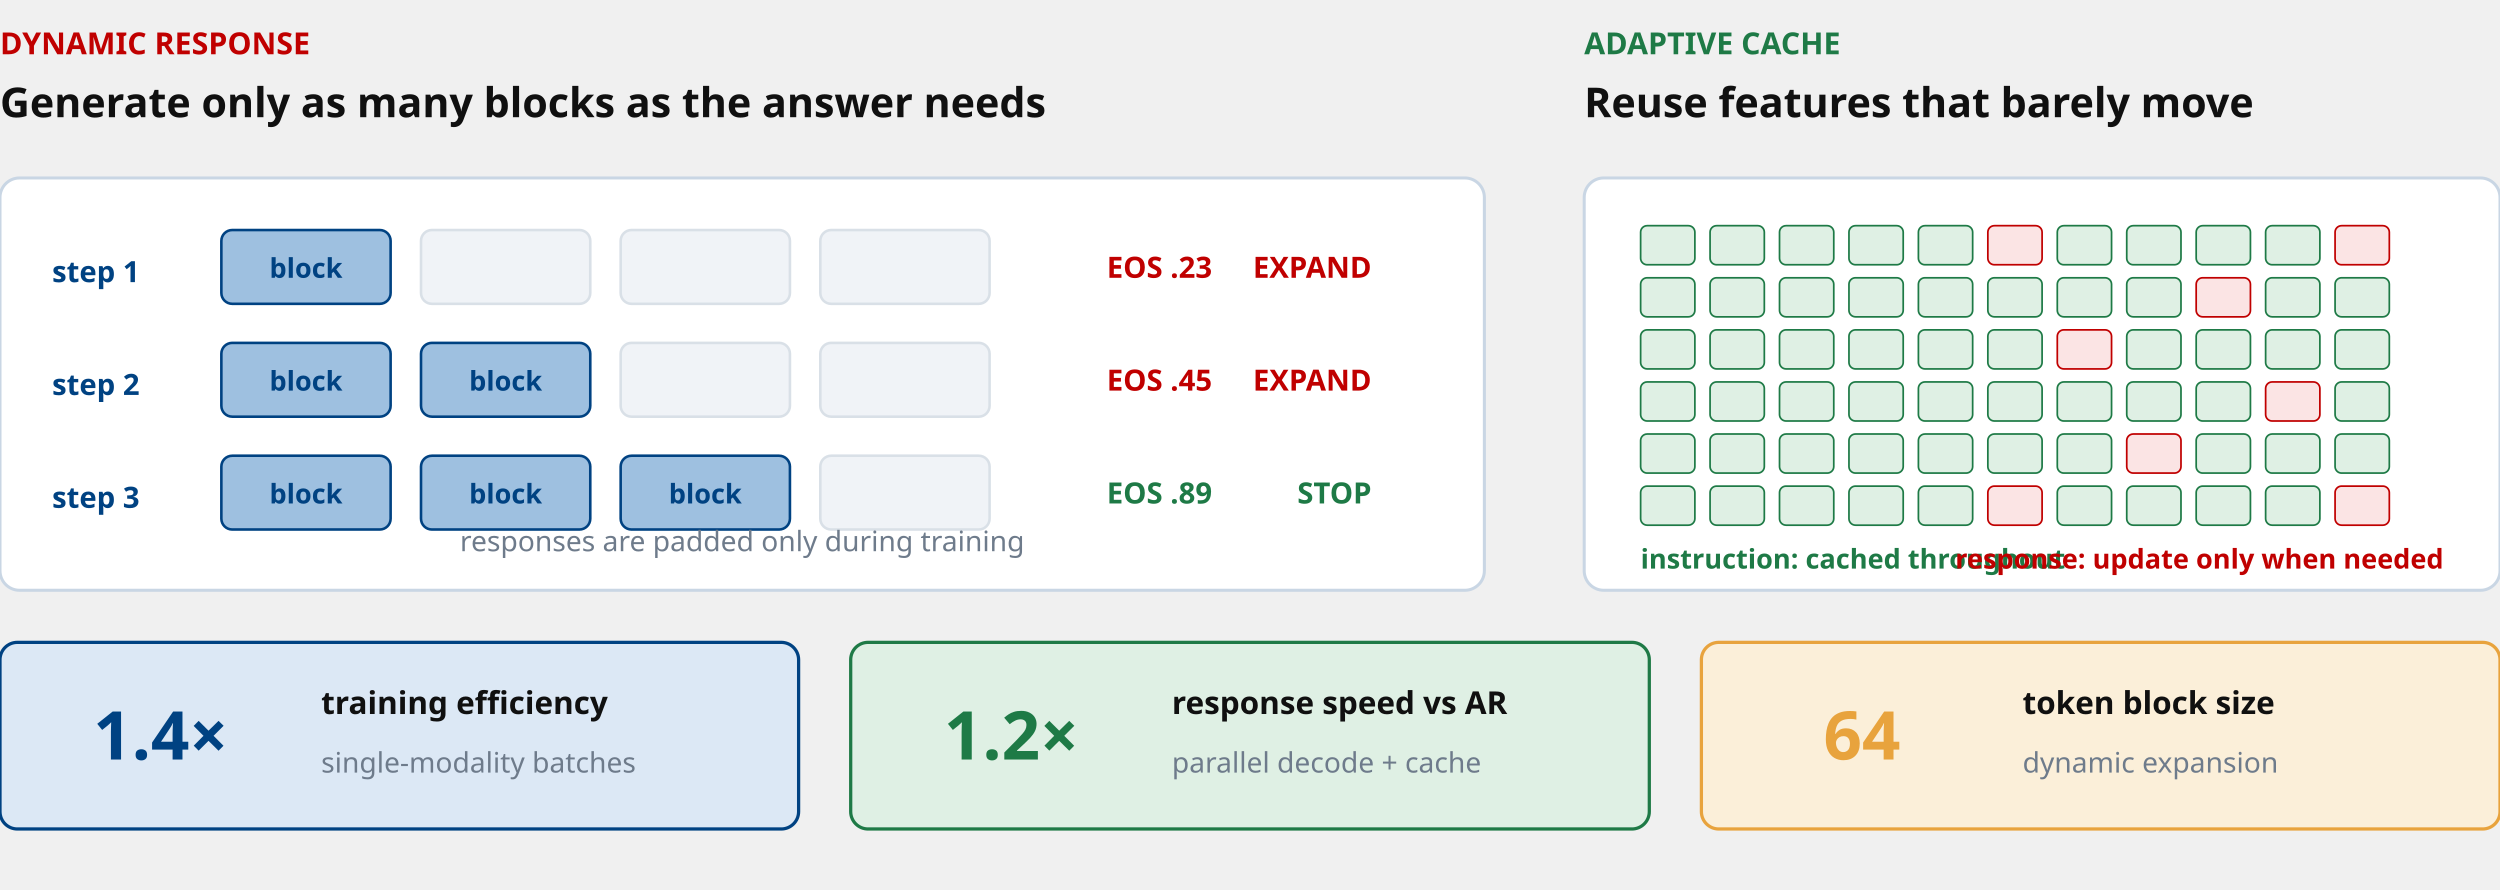
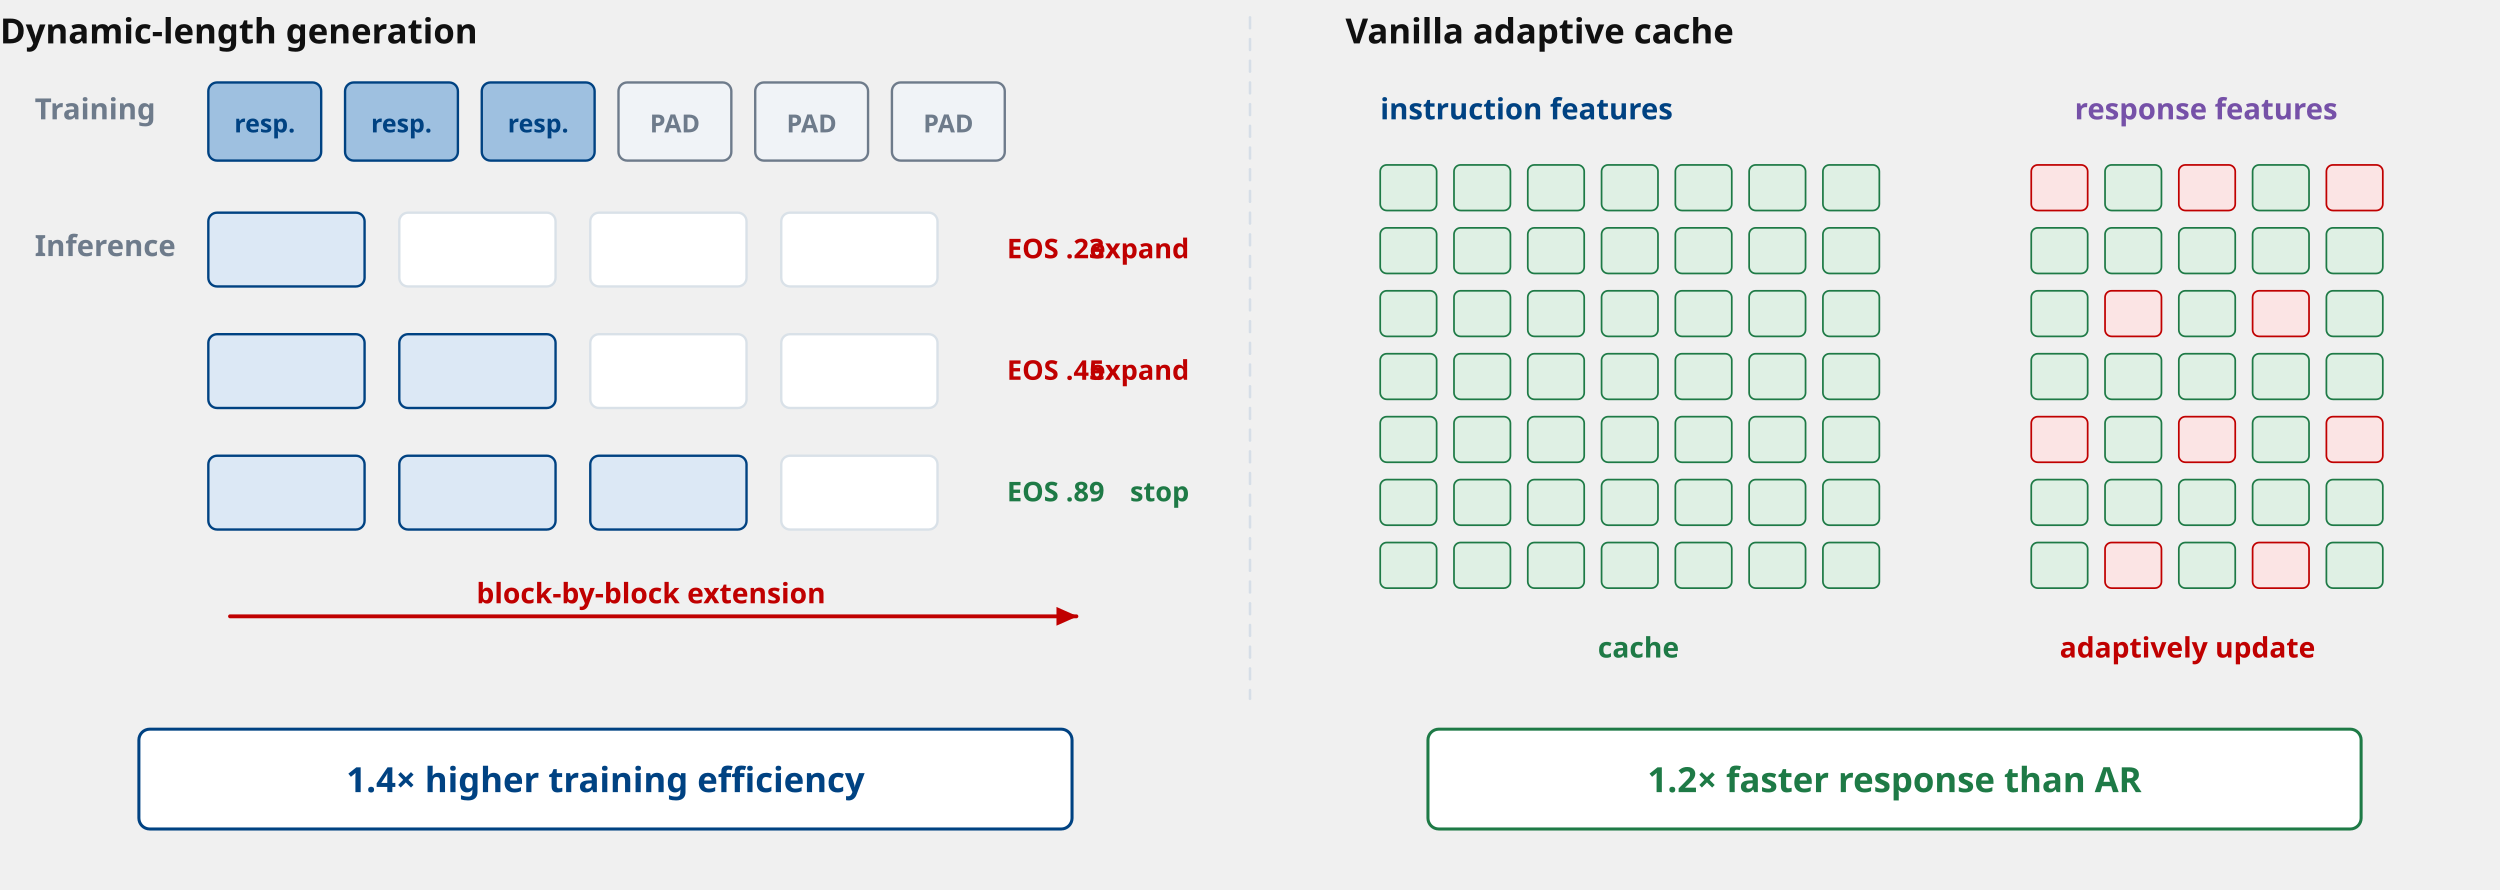
<svg xmlns="http://www.w3.org/2000/svg" width="1152" height="410" viewBox="0 0 1152 410">
-   <text x="0" y="25" font-family="Calibri" font-size="14" font-weight="bold" fill="#C00000" text-anchor="start" xml:space="preserve">DYNAMIC RESPONSE</text>
-   <text x="0" y="54" font-family="Calibri" font-size="19" font-weight="bold" fill="#101010" text-anchor="start" xml:space="preserve">Generate only as many blocks as the answer needs</text>
-   <rect x="0" y="82" width="684" height="190" rx="9" ry="9" fill="#FFFFFF" stroke="#C9D6E4" stroke-width="1.4" />
-   <text x="24" y="130" font-family="Calibri" font-size="13.5" font-weight="bold" fill="#004282" text-anchor="start" xml:space="preserve">step 1</text>
-   <rect x="102" y="106" width="78" height="34" rx="5" ry="5" fill="#9EC0E0" stroke="#004282" stroke-width="1.2" />
-   <text x="141" y="128" font-family="Calibri" font-size="12.5" font-weight="bold" fill="#004282" text-anchor="middle" xml:space="preserve">block</text>
-   <rect x="194" y="106" width="78" height="34" rx="5" ry="5" fill="#F0F3F7" stroke="#D9E0E7" stroke-width="1.2" />
-   <rect x="286" y="106" width="78" height="34" rx="5" ry="5" fill="#F0F3F7" stroke="#D9E0E7" stroke-width="1.2" />
-   <rect x="378" y="106" width="78" height="34" rx="5" ry="5" fill="#F0F3F7" stroke="#D9E0E7" stroke-width="1.2" />
-   <text x="510" y="128" font-family="Calibri" font-size="13.5" font-weight="bold" fill="#C00000" text-anchor="start" xml:space="preserve">EOS .23</text>
-   <text x="632" y="128" font-family="Calibri" font-size="13.5" font-weight="bold" fill="#C00000" text-anchor="end" xml:space="preserve">EXPAND</text>
-   <text x="24" y="182" font-family="Calibri" font-size="13.5" font-weight="bold" fill="#004282" text-anchor="start" xml:space="preserve">step 2</text>
-   <rect x="102" y="158" width="78" height="34" rx="5" ry="5" fill="#9EC0E0" stroke="#004282" stroke-width="1.2" />
-   <text x="141" y="180" font-family="Calibri" font-size="12.5" font-weight="bold" fill="#004282" text-anchor="middle" xml:space="preserve">block</text>
-   <rect x="194" y="158" width="78" height="34" rx="5" ry="5" fill="#9EC0E0" stroke="#004282" stroke-width="1.2" />
-   <text x="233" y="180" font-family="Calibri" font-size="12.5" font-weight="bold" fill="#004282" text-anchor="middle" xml:space="preserve">block</text>
-   <rect x="286" y="158" width="78" height="34" rx="5" ry="5" fill="#F0F3F7" stroke="#D9E0E7" stroke-width="1.2" />
-   <rect x="378" y="158" width="78" height="34" rx="5" ry="5" fill="#F0F3F7" stroke="#D9E0E7" stroke-width="1.2" />
-   <text x="510" y="180" font-family="Calibri" font-size="13.5" font-weight="bold" fill="#C00000" text-anchor="start" xml:space="preserve">EOS .45</text>
-   <text x="632" y="180" font-family="Calibri" font-size="13.5" font-weight="bold" fill="#C00000" text-anchor="end" xml:space="preserve">EXPAND</text>
-   <text x="24" y="234" font-family="Calibri" font-size="13.5" font-weight="bold" fill="#004282" text-anchor="start" xml:space="preserve">step 3</text>
-   <rect x="102" y="210" width="78" height="34" rx="5" ry="5" fill="#9EC0E0" stroke="#004282" stroke-width="1.2" />
-   <text x="141" y="232" font-family="Calibri" font-size="12.5" font-weight="bold" fill="#004282" text-anchor="middle" xml:space="preserve">block</text>
-   <rect x="194" y="210" width="78" height="34" rx="5" ry="5" fill="#9EC0E0" stroke="#004282" stroke-width="1.2" />
-   <text x="233" y="232" font-family="Calibri" font-size="12.5" font-weight="bold" fill="#004282" text-anchor="middle" xml:space="preserve">block</text>
-   <rect x="286" y="210" width="78" height="34" rx="5" ry="5" fill="#9EC0E0" stroke="#004282" stroke-width="1.2" />
-   <text x="325" y="232" font-family="Calibri" font-size="12.5" font-weight="bold" fill="#004282" text-anchor="middle" xml:space="preserve">block</text>
-   <rect x="378" y="210" width="78" height="34" rx="5" ry="5" fill="#F0F3F7" stroke="#D9E0E7" stroke-width="1.2" />
-   <text x="510" y="232" font-family="Calibri" font-size="13.5" font-weight="bold" fill="#1E7A46" text-anchor="start" xml:space="preserve">EOS .89</text>
-   <text x="632" y="232" font-family="Calibri" font-size="13.5" font-weight="bold" fill="#1E7A46" text-anchor="end" xml:space="preserve">STOP</text>
-   <text x="342" y="254" font-family="Calibri" font-size="13" fill="#6E7B8B" text-anchor="middle" xml:space="preserve">responses are padded only during training</text>
-   <text x="730" y="25" font-family="Calibri" font-size="14" font-weight="bold" fill="#1E7A46" text-anchor="start" xml:space="preserve">ADAPTIVE CACHE</text>
-   <text x="730" y="54" font-family="Calibri" font-size="19" font-weight="bold" fill="#101010" text-anchor="start" xml:space="preserve">Reuse features that barely move</text>
-   <rect x="730" y="82" width="422" height="190" rx="9" ry="9" fill="#FFFFFF" stroke="#C9D6E4" stroke-width="1.4" />
-   <rect x="756" y="104" width="25" height="18" rx="3" ry="3" fill="#DFF0E4" stroke="#1E7A46" stroke-width="0.8" />
-   <rect x="788" y="104" width="25" height="18" rx="3" ry="3" fill="#DFF0E4" stroke="#1E7A46" stroke-width="0.8" />
-   <rect x="820" y="104" width="25" height="18" rx="3" ry="3" fill="#DFF0E4" stroke="#1E7A46" stroke-width="0.8" />
-   <rect x="852" y="104" width="25" height="18" rx="3" ry="3" fill="#DFF0E4" stroke="#1E7A46" stroke-width="0.8" />
-   <rect x="884" y="104" width="25" height="18" rx="3" ry="3" fill="#DFF0E4" stroke="#1E7A46" stroke-width="0.8" />
-   <rect x="916" y="104" width="25" height="18" rx="3" ry="3" fill="#FBE4E4" stroke="#C00000" stroke-width="0.8" />
-   <rect x="948" y="104" width="25" height="18" rx="3" ry="3" fill="#DFF0E4" stroke="#1E7A46" stroke-width="0.8" />
-   <rect x="980" y="104" width="25" height="18" rx="3" ry="3" fill="#DFF0E4" stroke="#1E7A46" stroke-width="0.8" />
-   <rect x="1012" y="104" width="25" height="18" rx="3" ry="3" fill="#DFF0E4" stroke="#1E7A46" stroke-width="0.8" />
-   <rect x="1044" y="104" width="25" height="18" rx="3" ry="3" fill="#DFF0E4" stroke="#1E7A46" stroke-width="0.8" />
-   <rect x="1076" y="104" width="25" height="18" rx="3" ry="3" fill="#FBE4E4" stroke="#C00000" stroke-width="0.8" />
-   <rect x="756" y="128" width="25" height="18" rx="3" ry="3" fill="#DFF0E4" stroke="#1E7A46" stroke-width="0.8" />
-   <rect x="788" y="128" width="25" height="18" rx="3" ry="3" fill="#DFF0E4" stroke="#1E7A46" stroke-width="0.8" />
-   <rect x="820" y="128" width="25" height="18" rx="3" ry="3" fill="#DFF0E4" stroke="#1E7A46" stroke-width="0.8" />
-   <rect x="852" y="128" width="25" height="18" rx="3" ry="3" fill="#DFF0E4" stroke="#1E7A46" stroke-width="0.8" />
-   <rect x="884" y="128" width="25" height="18" rx="3" ry="3" fill="#DFF0E4" stroke="#1E7A46" stroke-width="0.8" />
-   <rect x="916" y="128" width="25" height="18" rx="3" ry="3" fill="#DFF0E4" stroke="#1E7A46" stroke-width="0.8" />
-   <rect x="948" y="128" width="25" height="18" rx="3" ry="3" fill="#DFF0E4" stroke="#1E7A46" stroke-width="0.8" />
-   <rect x="980" y="128" width="25" height="18" rx="3" ry="3" fill="#DFF0E4" stroke="#1E7A46" stroke-width="0.8" />
-   <rect x="1012" y="128" width="25" height="18" rx="3" ry="3" fill="#FBE4E4" stroke="#C00000" stroke-width="0.8" />
-   <rect x="1044" y="128" width="25" height="18" rx="3" ry="3" fill="#DFF0E4" stroke="#1E7A46" stroke-width="0.8" />
-   <rect x="1076" y="128" width="25" height="18" rx="3" ry="3" fill="#DFF0E4" stroke="#1E7A46" stroke-width="0.8" />
-   <rect x="756" y="152" width="25" height="18" rx="3" ry="3" fill="#DFF0E4" stroke="#1E7A46" stroke-width="0.8" />
-   <rect x="788" y="152" width="25" height="18" rx="3" ry="3" fill="#DFF0E4" stroke="#1E7A46" stroke-width="0.8" />
-   <rect x="820" y="152" width="25" height="18" rx="3" ry="3" fill="#DFF0E4" stroke="#1E7A46" stroke-width="0.8" />
-   <rect x="852" y="152" width="25" height="18" rx="3" ry="3" fill="#DFF0E4" stroke="#1E7A46" stroke-width="0.8" />
-   <rect x="884" y="152" width="25" height="18" rx="3" ry="3" fill="#DFF0E4" stroke="#1E7A46" stroke-width="0.8" />
-   <rect x="916" y="152" width="25" height="18" rx="3" ry="3" fill="#DFF0E4" stroke="#1E7A46" stroke-width="0.8" />
-   <rect x="948" y="152" width="25" height="18" rx="3" ry="3" fill="#FBE4E4" stroke="#C00000" stroke-width="0.8" />
-   <rect x="980" y="152" width="25" height="18" rx="3" ry="3" fill="#DFF0E4" stroke="#1E7A46" stroke-width="0.8" />
-   <rect x="1012" y="152" width="25" height="18" rx="3" ry="3" fill="#DFF0E4" stroke="#1E7A46" stroke-width="0.8" />
-   <rect x="1044" y="152" width="25" height="18" rx="3" ry="3" fill="#DFF0E4" stroke="#1E7A46" stroke-width="0.8" />
-   <rect x="1076" y="152" width="25" height="18" rx="3" ry="3" fill="#DFF0E4" stroke="#1E7A46" stroke-width="0.8" />
-   <rect x="756" y="176" width="25" height="18" rx="3" ry="3" fill="#DFF0E4" stroke="#1E7A46" stroke-width="0.8" />
-   <rect x="788" y="176" width="25" height="18" rx="3" ry="3" fill="#DFF0E4" stroke="#1E7A46" stroke-width="0.8" />
-   <rect x="820" y="176" width="25" height="18" rx="3" ry="3" fill="#DFF0E4" stroke="#1E7A46" stroke-width="0.8" />
-   <rect x="852" y="176" width="25" height="18" rx="3" ry="3" fill="#DFF0E4" stroke="#1E7A46" stroke-width="0.8" />
-   <rect x="884" y="176" width="25" height="18" rx="3" ry="3" fill="#DFF0E4" stroke="#1E7A46" stroke-width="0.8" />
-   <rect x="916" y="176" width="25" height="18" rx="3" ry="3" fill="#DFF0E4" stroke="#1E7A46" stroke-width="0.8" />
-   <rect x="948" y="176" width="25" height="18" rx="3" ry="3" fill="#DFF0E4" stroke="#1E7A46" stroke-width="0.8" />
-   <rect x="980" y="176" width="25" height="18" rx="3" ry="3" fill="#DFF0E4" stroke="#1E7A46" stroke-width="0.8" />
-   <rect x="1012" y="176" width="25" height="18" rx="3" ry="3" fill="#DFF0E4" stroke="#1E7A46" stroke-width="0.8" />
-   <rect x="1044" y="176" width="25" height="18" rx="3" ry="3" fill="#FBE4E4" stroke="#C00000" stroke-width="0.8" />
-   <rect x="1076" y="176" width="25" height="18" rx="3" ry="3" fill="#DFF0E4" stroke="#1E7A46" stroke-width="0.8" />
-   <rect x="756" y="200" width="25" height="18" rx="3" ry="3" fill="#DFF0E4" stroke="#1E7A46" stroke-width="0.8" />
-   <rect x="788" y="200" width="25" height="18" rx="3" ry="3" fill="#DFF0E4" stroke="#1E7A46" stroke-width="0.8" />
-   <rect x="820" y="200" width="25" height="18" rx="3" ry="3" fill="#DFF0E4" stroke="#1E7A46" stroke-width="0.8" />
-   <rect x="852" y="200" width="25" height="18" rx="3" ry="3" fill="#DFF0E4" stroke="#1E7A46" stroke-width="0.8" />
-   <rect x="884" y="200" width="25" height="18" rx="3" ry="3" fill="#DFF0E4" stroke="#1E7A46" stroke-width="0.8" />
-   <rect x="916" y="200" width="25" height="18" rx="3" ry="3" fill="#DFF0E4" stroke="#1E7A46" stroke-width="0.8" />
-   <rect x="948" y="200" width="25" height="18" rx="3" ry="3" fill="#DFF0E4" stroke="#1E7A46" stroke-width="0.8" />
-   <rect x="980" y="200" width="25" height="18" rx="3" ry="3" fill="#FBE4E4" stroke="#C00000" stroke-width="0.8" />
-   <rect x="1012" y="200" width="25" height="18" rx="3" ry="3" fill="#DFF0E4" stroke="#1E7A46" stroke-width="0.8" />
-   <rect x="1044" y="200" width="25" height="18" rx="3" ry="3" fill="#DFF0E4" stroke="#1E7A46" stroke-width="0.8" />
-   <rect x="1076" y="200" width="25" height="18" rx="3" ry="3" fill="#DFF0E4" stroke="#1E7A46" stroke-width="0.8" />
-   <rect x="756" y="224" width="25" height="18" rx="3" ry="3" fill="#DFF0E4" stroke="#1E7A46" stroke-width="0.8" />
-   <rect x="788" y="224" width="25" height="18" rx="3" ry="3" fill="#DFF0E4" stroke="#1E7A46" stroke-width="0.8" />
-   <rect x="820" y="224" width="25" height="18" rx="3" ry="3" fill="#DFF0E4" stroke="#1E7A46" stroke-width="0.8" />
-   <rect x="852" y="224" width="25" height="18" rx="3" ry="3" fill="#DFF0E4" stroke="#1E7A46" stroke-width="0.8" />
-   <rect x="884" y="224" width="25" height="18" rx="3" ry="3" fill="#DFF0E4" stroke="#1E7A46" stroke-width="0.8" />
-   <rect x="916" y="224" width="25" height="18" rx="3" ry="3" fill="#FBE4E4" stroke="#C00000" stroke-width="0.8" />
-   <rect x="948" y="224" width="25" height="18" rx="3" ry="3" fill="#DFF0E4" stroke="#1E7A46" stroke-width="0.8" />
-   <rect x="980" y="224" width="25" height="18" rx="3" ry="3" fill="#DFF0E4" stroke="#1E7A46" stroke-width="0.8" />
-   <rect x="1012" y="224" width="25" height="18" rx="3" ry="3" fill="#DFF0E4" stroke="#1E7A46" stroke-width="0.8" />
-   <rect x="1044" y="224" width="25" height="18" rx="3" ry="3" fill="#DFF0E4" stroke="#1E7A46" stroke-width="0.8" />
-   <rect x="1076" y="224" width="25" height="18" rx="3" ry="3" fill="#FBE4E4" stroke="#C00000" stroke-width="0.8" />
-   <text x="756" y="262" font-family="Calibri" font-size="12.5" font-weight="bold" fill="#1E7A46" text-anchor="start" xml:space="preserve">instruction: cached throughout</text>
-   <text x="1126" y="262" font-family="Calibri" font-size="12.5" font-weight="bold" fill="#C00000" text-anchor="end" xml:space="preserve">response: update only when needed</text>
-   <rect x="0" y="296" width="368" height="86" rx="8" ry="8" fill="#DCE8F5" stroke="#004282" stroke-width="1.5" />
-   <text x="74" y="350" font-family="Calibri" font-size="31" font-weight="bold" fill="#004282" text-anchor="middle" xml:space="preserve">1.4×</text>
-   <text x="148" y="329" font-family="Calibri" font-size="14.5" font-weight="bold" fill="#101010" text-anchor="start" xml:space="preserve">training efficiency</text>
-   <text x="148" y="356" font-family="Calibri" font-size="13" fill="#6E7B8B" text-anchor="start" xml:space="preserve">single-modality batches</text>
-   <rect x="392" y="296" width="368" height="86" rx="8" ry="8" fill="#DFF0E4" stroke="#1E7A46" stroke-width="1.5" />
-   <text x="466" y="350" font-family="Calibri" font-size="31" font-weight="bold" fill="#1E7A46" text-anchor="middle" xml:space="preserve">1.2×</text>
-   <text x="540" y="329" font-family="Calibri" font-size="14.5" font-weight="bold" fill="#101010" text-anchor="start" xml:space="preserve">response speed vs AR</text>
-   <text x="540" y="356" font-family="Calibri" font-size="13" fill="#6E7B8B" text-anchor="start" xml:space="preserve">parallel decode + cache</text>
-   <rect x="784" y="296" width="368" height="86" rx="8" ry="8" fill="#FBEFD9" stroke="#E8A33D" stroke-width="1.5" />
-   <text x="858" y="350" font-family="Calibri" font-size="31" font-weight="bold" fill="#E8A33D" text-anchor="middle" xml:space="preserve">64</text>
-   <text x="932" y="329" font-family="Calibri" font-size="14.5" font-weight="bold" fill="#101010" text-anchor="start" xml:space="preserve">token block size</text>
-   <text x="932" y="356" font-family="Calibri" font-size="13" fill="#6E7B8B" text-anchor="start" xml:space="preserve">dynamic expansion</text>
+   <defs>
+     <marker id="arw-red" viewBox="0 0 10 10" refX="8.5" refY="5" markerWidth="6" markerHeight="6" orient="auto-start-reverse">
+       <path d="M 0 1 L 9 5 L 0 9 z" fill="#C00000" />
+     </marker>
+   </defs>
+   <text x="0" y="20" font-family="Calibri" font-size="16" font-weight="bold" fill="#101010" text-anchor="start" xml:space="preserve">Dynamic-length generation</text>
+   <text x="620" y="20" font-family="Calibri" font-size="16" font-weight="bold" fill="#101010" text-anchor="start" xml:space="preserve">Vanilla adaptive cache</text>
+   <line x1="576" y1="8" x2="576" y2="322" stroke="#D6DEE7" stroke-width="1.2" stroke-dasharray="5 5" stroke-linecap="round" />
+   <text x="16" y="55" font-family="Calibri" font-size="13.5" font-weight="bold" fill="#6E7B8B" text-anchor="start" xml:space="preserve">Training</text>
+   <rect x="96" y="38" width="52" height="36" rx="4" ry="4" fill="#9EC0E0" stroke="#004282" stroke-width="1.1" />
+   <text x="122" y="61" font-family="Calibri" font-size="11.5" font-weight="bold" fill="#004282" text-anchor="middle" xml:space="preserve">resp.</text>
+   <rect x="159" y="38" width="52" height="36" rx="4" ry="4" fill="#9EC0E0" stroke="#004282" stroke-width="1.1" />
+   <text x="185" y="61" font-family="Calibri" font-size="11.5" font-weight="bold" fill="#004282" text-anchor="middle" xml:space="preserve">resp.</text>
+   <rect x="222" y="38" width="52" height="36" rx="4" ry="4" fill="#9EC0E0" stroke="#004282" stroke-width="1.1" />
+   <text x="248" y="61" font-family="Calibri" font-size="11.5" font-weight="bold" fill="#004282" text-anchor="middle" xml:space="preserve">resp.</text>
+   <rect x="285" y="38" width="52" height="36" rx="4" ry="4" fill="#F0F3F7" stroke="#6E7B8B" stroke-width="1.1" />
+   <text x="311" y="61" font-family="Calibri" font-size="11.5" font-weight="bold" fill="#6E7B8B" text-anchor="middle" xml:space="preserve">PAD</text>
+   <rect x="348" y="38" width="52" height="36" rx="4" ry="4" fill="#F0F3F7" stroke="#6E7B8B" stroke-width="1.1" />
+   <text x="374" y="61" font-family="Calibri" font-size="11.5" font-weight="bold" fill="#6E7B8B" text-anchor="middle" xml:space="preserve">PAD</text>
+   <rect x="411" y="38" width="52" height="36" rx="4" ry="4" fill="#F0F3F7" stroke="#6E7B8B" stroke-width="1.1" />
+   <text x="437" y="61" font-family="Calibri" font-size="11.5" font-weight="bold" fill="#6E7B8B" text-anchor="middle" xml:space="preserve">PAD</text>
+   <text x="16" y="118" font-family="Calibri" font-size="13.5" font-weight="bold" fill="#6E7B8B" text-anchor="start" xml:space="preserve">Inference</text>
+   <rect x="96" y="98" width="72" height="34" rx="4" ry="4" fill="#DCE8F5" stroke="#004282" stroke-width="1.1" />
+   <rect x="184" y="98" width="72" height="34" rx="4" ry="4" fill="#FFFFFF" stroke="#D9E1E8" stroke-width="1.1" />
+   <rect x="272" y="98" width="72" height="34" rx="4" ry="4" fill="#FFFFFF" stroke="#D9E1E8" stroke-width="1.1" />
+   <rect x="360" y="98" width="72" height="34" rx="4" ry="4" fill="#FFFFFF" stroke="#D9E1E8" stroke-width="1.1" />
+   <text x="464" y="119" font-family="Calibri" font-size="12.5" font-weight="bold" fill="#C00000" text-anchor="start" xml:space="preserve">EOS .23</text>
+   <text x="548" y="119" font-family="Calibri" font-size="12.5" font-weight="bold" fill="#C00000" text-anchor="end" xml:space="preserve">expand</text>
+   <rect x="96" y="154" width="72" height="34" rx="4" ry="4" fill="#DCE8F5" stroke="#004282" stroke-width="1.1" />
+   <rect x="184" y="154" width="72" height="34" rx="4" ry="4" fill="#DCE8F5" stroke="#004282" stroke-width="1.1" />
+   <rect x="272" y="154" width="72" height="34" rx="4" ry="4" fill="#FFFFFF" stroke="#D9E1E8" stroke-width="1.1" />
+   <rect x="360" y="154" width="72" height="34" rx="4" ry="4" fill="#FFFFFF" stroke="#D9E1E8" stroke-width="1.1" />
+   <text x="464" y="175" font-family="Calibri" font-size="12.5" font-weight="bold" fill="#C00000" text-anchor="start" xml:space="preserve">EOS .45</text>
+   <text x="548" y="175" font-family="Calibri" font-size="12.5" font-weight="bold" fill="#C00000" text-anchor="end" xml:space="preserve">expand</text>
+   <rect x="96" y="210" width="72" height="34" rx="4" ry="4" fill="#DCE8F5" stroke="#004282" stroke-width="1.1" />
+   <rect x="184" y="210" width="72" height="34" rx="4" ry="4" fill="#DCE8F5" stroke="#004282" stroke-width="1.1" />
+   <rect x="272" y="210" width="72" height="34" rx="4" ry="4" fill="#DCE8F5" stroke="#004282" stroke-width="1.1" />
+   <rect x="360" y="210" width="72" height="34" rx="4" ry="4" fill="#FFFFFF" stroke="#D9E1E8" stroke-width="1.1" />
+   <text x="464" y="231" font-family="Calibri" font-size="12.5" font-weight="bold" fill="#1E7A46" text-anchor="start" xml:space="preserve">EOS .89</text>
+   <text x="548" y="231" font-family="Calibri" font-size="12.5" font-weight="bold" fill="#1E7A46" text-anchor="end" xml:space="preserve">stop</text>
+   <path d="M 106 284 L 496 284" stroke="#C00000" stroke-width="1.8" fill="none" stroke-linecap="round" marker-end="url(#arw-red)" />
+   <text x="300" y="278" font-family="Calibri" font-size="13" font-weight="bold" fill="#C00000" text-anchor="middle" xml:space="preserve">block-by-block extension</text>
+   <text x="636" y="55" font-family="Calibri" font-size="13.5" font-weight="bold" fill="#004282" text-anchor="start" xml:space="preserve">instruction features</text>
+   <text x="956" y="55" font-family="Calibri" font-size="13.5" font-weight="bold" fill="#7651A8" text-anchor="start" xml:space="preserve">response features</text>
+   <rect x="636" y="76" width="26" height="21" rx="3" ry="3" fill="#DFF0E4" stroke="#1E7A46" stroke-width="0.8" />
+   <rect x="670" y="76" width="26" height="21" rx="3" ry="3" fill="#DFF0E4" stroke="#1E7A46" stroke-width="0.8" />
+   <rect x="704" y="76" width="26" height="21" rx="3" ry="3" fill="#DFF0E4" stroke="#1E7A46" stroke-width="0.8" />
+   <rect x="738" y="76" width="26" height="21" rx="3" ry="3" fill="#DFF0E4" stroke="#1E7A46" stroke-width="0.8" />
+   <rect x="772" y="76" width="26" height="21" rx="3" ry="3" fill="#DFF0E4" stroke="#1E7A46" stroke-width="0.8" />
+   <rect x="806" y="76" width="26" height="21" rx="3" ry="3" fill="#DFF0E4" stroke="#1E7A46" stroke-width="0.8" />
+   <rect x="840" y="76" width="26" height="21" rx="3" ry="3" fill="#DFF0E4" stroke="#1E7A46" stroke-width="0.8" />
+   <rect x="936" y="76" width="26" height="21" rx="3" ry="3" fill="#FBE4E4" stroke="#C00000" stroke-width="0.8" />
+   <rect x="970" y="76" width="26" height="21" rx="3" ry="3" fill="#DFF0E4" stroke="#1E7A46" stroke-width="0.8" />
+   <rect x="1004" y="76" width="26" height="21" rx="3" ry="3" fill="#FBE4E4" stroke="#C00000" stroke-width="0.8" />
+   <rect x="1038" y="76" width="26" height="21" rx="3" ry="3" fill="#DFF0E4" stroke="#1E7A46" stroke-width="0.8" />
+   <rect x="1072" y="76" width="26" height="21" rx="3" ry="3" fill="#FBE4E4" stroke="#C00000" stroke-width="0.8" />
+   <rect x="636" y="105" width="26" height="21" rx="3" ry="3" fill="#DFF0E4" stroke="#1E7A46" stroke-width="0.8" />
+   <rect x="670" y="105" width="26" height="21" rx="3" ry="3" fill="#DFF0E4" stroke="#1E7A46" stroke-width="0.8" />
+   <rect x="704" y="105" width="26" height="21" rx="3" ry="3" fill="#DFF0E4" stroke="#1E7A46" stroke-width="0.8" />
+   <rect x="738" y="105" width="26" height="21" rx="3" ry="3" fill="#DFF0E4" stroke="#1E7A46" stroke-width="0.8" />
+   <rect x="772" y="105" width="26" height="21" rx="3" ry="3" fill="#DFF0E4" stroke="#1E7A46" stroke-width="0.8" />
+   <rect x="806" y="105" width="26" height="21" rx="3" ry="3" fill="#DFF0E4" stroke="#1E7A46" stroke-width="0.8" />
+   <rect x="840" y="105" width="26" height="21" rx="3" ry="3" fill="#DFF0E4" stroke="#1E7A46" stroke-width="0.8" />
+   <rect x="936" y="105" width="26" height="21" rx="3" ry="3" fill="#DFF0E4" stroke="#1E7A46" stroke-width="0.8" />
+   <rect x="970" y="105" width="26" height="21" rx="3" ry="3" fill="#DFF0E4" stroke="#1E7A46" stroke-width="0.8" />
+   <rect x="1004" y="105" width="26" height="21" rx="3" ry="3" fill="#DFF0E4" stroke="#1E7A46" stroke-width="0.8" />
+   <rect x="1038" y="105" width="26" height="21" rx="3" ry="3" fill="#DFF0E4" stroke="#1E7A46" stroke-width="0.8" />
+   <rect x="1072" y="105" width="26" height="21" rx="3" ry="3" fill="#DFF0E4" stroke="#1E7A46" stroke-width="0.8" />
+   <rect x="636" y="134" width="26" height="21" rx="3" ry="3" fill="#DFF0E4" stroke="#1E7A46" stroke-width="0.8" />
+   <rect x="670" y="134" width="26" height="21" rx="3" ry="3" fill="#DFF0E4" stroke="#1E7A46" stroke-width="0.8" />
+   <rect x="704" y="134" width="26" height="21" rx="3" ry="3" fill="#DFF0E4" stroke="#1E7A46" stroke-width="0.8" />
+   <rect x="738" y="134" width="26" height="21" rx="3" ry="3" fill="#DFF0E4" stroke="#1E7A46" stroke-width="0.8" />
+   <rect x="772" y="134" width="26" height="21" rx="3" ry="3" fill="#DFF0E4" stroke="#1E7A46" stroke-width="0.8" />
+   <rect x="806" y="134" width="26" height="21" rx="3" ry="3" fill="#DFF0E4" stroke="#1E7A46" stroke-width="0.8" />
+   <rect x="840" y="134" width="26" height="21" rx="3" ry="3" fill="#DFF0E4" stroke="#1E7A46" stroke-width="0.8" />
+   <rect x="936" y="134" width="26" height="21" rx="3" ry="3" fill="#DFF0E4" stroke="#1E7A46" stroke-width="0.8" />
+   <rect x="970" y="134" width="26" height="21" rx="3" ry="3" fill="#FBE4E4" stroke="#C00000" stroke-width="0.8" />
+   <rect x="1004" y="134" width="26" height="21" rx="3" ry="3" fill="#DFF0E4" stroke="#1E7A46" stroke-width="0.8" />
+   <rect x="1038" y="134" width="26" height="21" rx="3" ry="3" fill="#FBE4E4" stroke="#C00000" stroke-width="0.8" />
+   <rect x="1072" y="134" width="26" height="21" rx="3" ry="3" fill="#DFF0E4" stroke="#1E7A46" stroke-width="0.8" />
+   <rect x="636" y="163" width="26" height="21" rx="3" ry="3" fill="#DFF0E4" stroke="#1E7A46" stroke-width="0.8" />
+   <rect x="670" y="163" width="26" height="21" rx="3" ry="3" fill="#DFF0E4" stroke="#1E7A46" stroke-width="0.8" />
+   <rect x="704" y="163" width="26" height="21" rx="3" ry="3" fill="#DFF0E4" stroke="#1E7A46" stroke-width="0.8" />
+   <rect x="738" y="163" width="26" height="21" rx="3" ry="3" fill="#DFF0E4" stroke="#1E7A46" stroke-width="0.8" />
+   <rect x="772" y="163" width="26" height="21" rx="3" ry="3" fill="#DFF0E4" stroke="#1E7A46" stroke-width="0.8" />
+   <rect x="806" y="163" width="26" height="21" rx="3" ry="3" fill="#DFF0E4" stroke="#1E7A46" stroke-width="0.8" />
+   <rect x="840" y="163" width="26" height="21" rx="3" ry="3" fill="#DFF0E4" stroke="#1E7A46" stroke-width="0.8" />
+   <rect x="936" y="163" width="26" height="21" rx="3" ry="3" fill="#DFF0E4" stroke="#1E7A46" stroke-width="0.8" />
+   <rect x="970" y="163" width="26" height="21" rx="3" ry="3" fill="#DFF0E4" stroke="#1E7A46" stroke-width="0.8" />
+   <rect x="1004" y="163" width="26" height="21" rx="3" ry="3" fill="#DFF0E4" stroke="#1E7A46" stroke-width="0.8" />
+   <rect x="1038" y="163" width="26" height="21" rx="3" ry="3" fill="#DFF0E4" stroke="#1E7A46" stroke-width="0.8" />
+   <rect x="1072" y="163" width="26" height="21" rx="3" ry="3" fill="#DFF0E4" stroke="#1E7A46" stroke-width="0.8" />
+   <rect x="636" y="192" width="26" height="21" rx="3" ry="3" fill="#DFF0E4" stroke="#1E7A46" stroke-width="0.8" />
+   <rect x="670" y="192" width="26" height="21" rx="3" ry="3" fill="#DFF0E4" stroke="#1E7A46" stroke-width="0.8" />
+   <rect x="704" y="192" width="26" height="21" rx="3" ry="3" fill="#DFF0E4" stroke="#1E7A46" stroke-width="0.8" />
+   <rect x="738" y="192" width="26" height="21" rx="3" ry="3" fill="#DFF0E4" stroke="#1E7A46" stroke-width="0.8" />
+   <rect x="772" y="192" width="26" height="21" rx="3" ry="3" fill="#DFF0E4" stroke="#1E7A46" stroke-width="0.8" />
+   <rect x="806" y="192" width="26" height="21" rx="3" ry="3" fill="#DFF0E4" stroke="#1E7A46" stroke-width="0.8" />
+   <rect x="840" y="192" width="26" height="21" rx="3" ry="3" fill="#DFF0E4" stroke="#1E7A46" stroke-width="0.8" />
+   <rect x="936" y="192" width="26" height="21" rx="3" ry="3" fill="#FBE4E4" stroke="#C00000" stroke-width="0.8" />
+   <rect x="970" y="192" width="26" height="21" rx="3" ry="3" fill="#DFF0E4" stroke="#1E7A46" stroke-width="0.8" />
+   <rect x="1004" y="192" width="26" height="21" rx="3" ry="3" fill="#FBE4E4" stroke="#C00000" stroke-width="0.8" />
+   <rect x="1038" y="192" width="26" height="21" rx="3" ry="3" fill="#DFF0E4" stroke="#1E7A46" stroke-width="0.8" />
+   <rect x="1072" y="192" width="26" height="21" rx="3" ry="3" fill="#FBE4E4" stroke="#C00000" stroke-width="0.8" />
+   <rect x="636" y="221" width="26" height="21" rx="3" ry="3" fill="#DFF0E4" stroke="#1E7A46" stroke-width="0.8" />
+   <rect x="670" y="221" width="26" height="21" rx="3" ry="3" fill="#DFF0E4" stroke="#1E7A46" stroke-width="0.8" />
+   <rect x="704" y="221" width="26" height="21" rx="3" ry="3" fill="#DFF0E4" stroke="#1E7A46" stroke-width="0.8" />
+   <rect x="738" y="221" width="26" height="21" rx="3" ry="3" fill="#DFF0E4" stroke="#1E7A46" stroke-width="0.8" />
+   <rect x="772" y="221" width="26" height="21" rx="3" ry="3" fill="#DFF0E4" stroke="#1E7A46" stroke-width="0.8" />
+   <rect x="806" y="221" width="26" height="21" rx="3" ry="3" fill="#DFF0E4" stroke="#1E7A46" stroke-width="0.8" />
+   <rect x="840" y="221" width="26" height="21" rx="3" ry="3" fill="#DFF0E4" stroke="#1E7A46" stroke-width="0.8" />
+   <rect x="936" y="221" width="26" height="21" rx="3" ry="3" fill="#DFF0E4" stroke="#1E7A46" stroke-width="0.8" />
+   <rect x="970" y="221" width="26" height="21" rx="3" ry="3" fill="#DFF0E4" stroke="#1E7A46" stroke-width="0.8" />
+   <rect x="1004" y="221" width="26" height="21" rx="3" ry="3" fill="#DFF0E4" stroke="#1E7A46" stroke-width="0.8" />
+   <rect x="1038" y="221" width="26" height="21" rx="3" ry="3" fill="#DFF0E4" stroke="#1E7A46" stroke-width="0.8" />
+   <rect x="1072" y="221" width="26" height="21" rx="3" ry="3" fill="#DFF0E4" stroke="#1E7A46" stroke-width="0.8" />
+   <rect x="636" y="250" width="26" height="21" rx="3" ry="3" fill="#DFF0E4" stroke="#1E7A46" stroke-width="0.8" />
+   <rect x="670" y="250" width="26" height="21" rx="3" ry="3" fill="#DFF0E4" stroke="#1E7A46" stroke-width="0.8" />
+   <rect x="704" y="250" width="26" height="21" rx="3" ry="3" fill="#DFF0E4" stroke="#1E7A46" stroke-width="0.8" />
+   <rect x="738" y="250" width="26" height="21" rx="3" ry="3" fill="#DFF0E4" stroke="#1E7A46" stroke-width="0.8" />
+   <rect x="772" y="250" width="26" height="21" rx="3" ry="3" fill="#DFF0E4" stroke="#1E7A46" stroke-width="0.8" />
+   <rect x="806" y="250" width="26" height="21" rx="3" ry="3" fill="#DFF0E4" stroke="#1E7A46" stroke-width="0.8" />
+   <rect x="840" y="250" width="26" height="21" rx="3" ry="3" fill="#DFF0E4" stroke="#1E7A46" stroke-width="0.8" />
+   <rect x="936" y="250" width="26" height="21" rx="3" ry="3" fill="#DFF0E4" stroke="#1E7A46" stroke-width="0.8" />
+   <rect x="970" y="250" width="26" height="21" rx="3" ry="3" fill="#FBE4E4" stroke="#C00000" stroke-width="0.8" />
+   <rect x="1004" y="250" width="26" height="21" rx="3" ry="3" fill="#DFF0E4" stroke="#1E7A46" stroke-width="0.8" />
+   <rect x="1038" y="250" width="26" height="21" rx="3" ry="3" fill="#FBE4E4" stroke="#C00000" stroke-width="0.8" />
+   <rect x="1072" y="250" width="26" height="21" rx="3" ry="3" fill="#DFF0E4" stroke="#1E7A46" stroke-width="0.8" />
+   <text x="755" y="303" font-family="Calibri" font-size="13" font-weight="bold" fill="#1E7A46" text-anchor="middle" xml:space="preserve">cache</text>
+   <text x="1008" y="303" font-family="Calibri" font-size="13" font-weight="bold" fill="#C00000" text-anchor="middle" xml:space="preserve">adaptively update</text>
+   <rect x="64" y="336" width="430" height="46" rx="5" ry="5" fill="#FFFFFF" stroke="#004282" stroke-width="1.4" />
+   <text x="279" y="365" font-family="Calibri" font-size="16" font-weight="bold" fill="#004282" text-anchor="middle" xml:space="preserve">1.4× higher training efficiency</text>
+   <rect x="658" y="336" width="430" height="46" rx="5" ry="5" fill="#FFFFFF" stroke="#1E7A46" stroke-width="1.4" />
+   <text x="873" y="365" font-family="Calibri" font-size="16" font-weight="bold" fill="#1E7A46" text-anchor="middle" xml:space="preserve">1.2× faster response than AR</text>
</svg>
